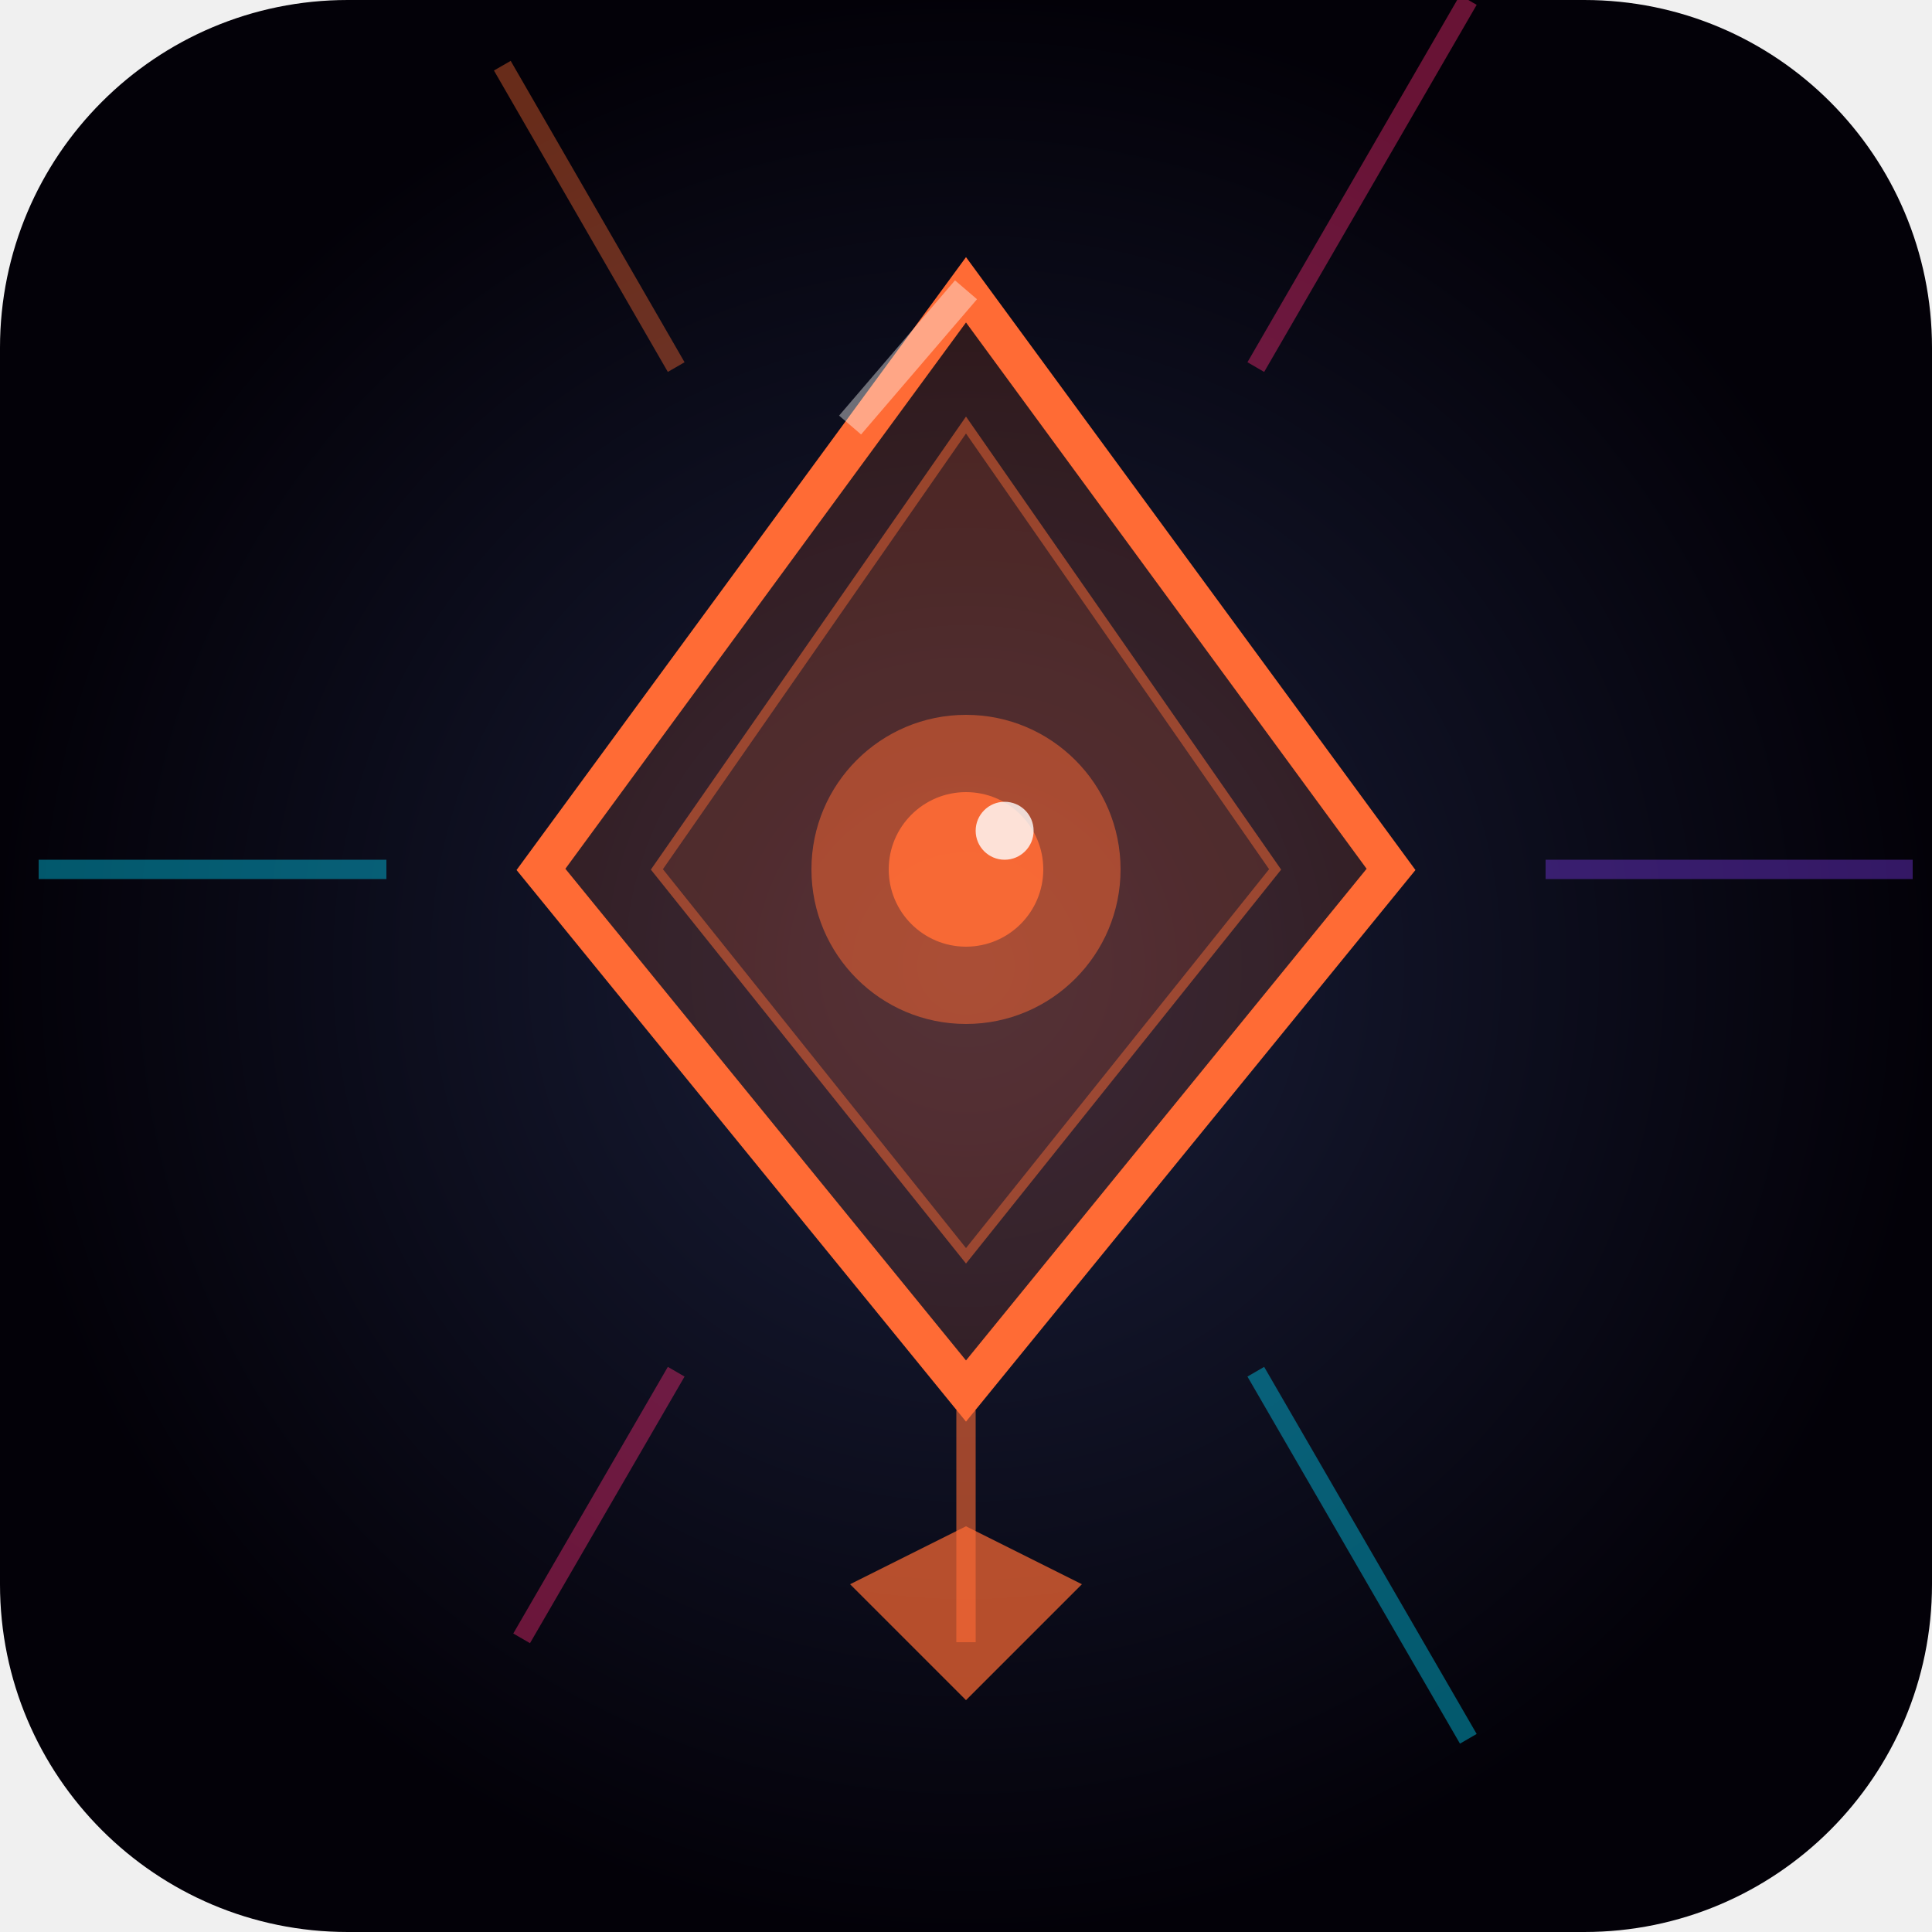
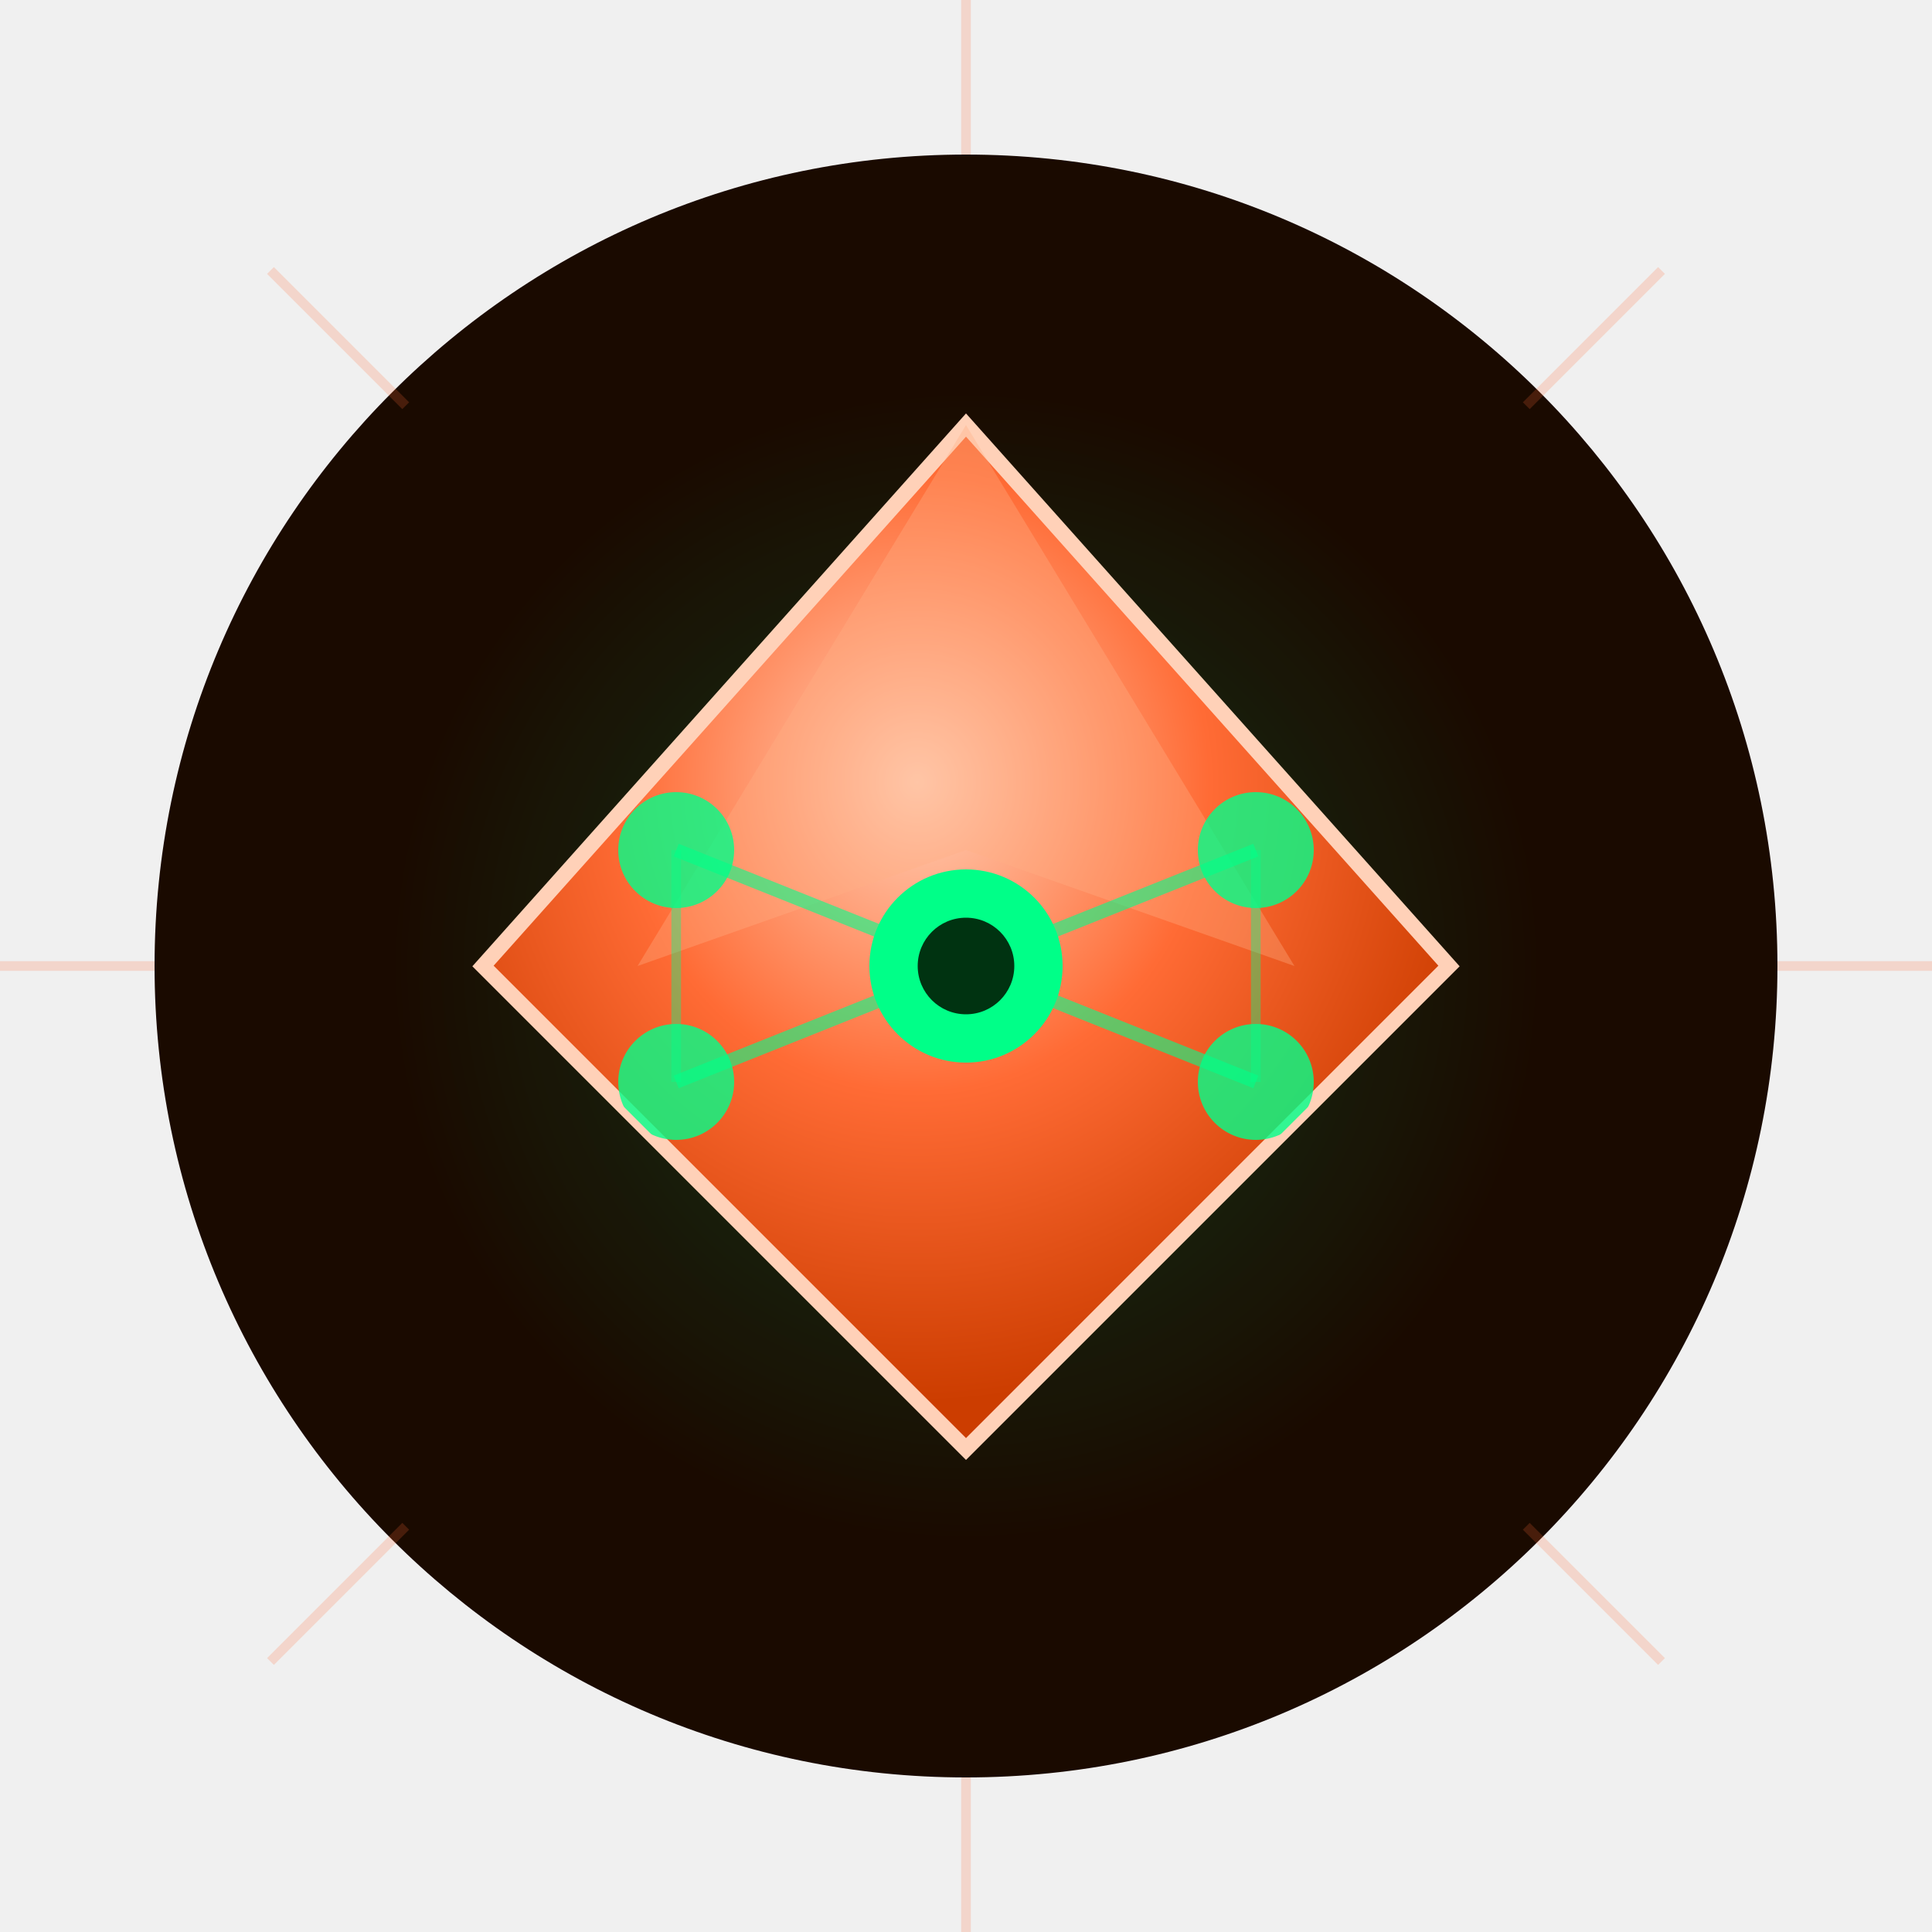
<svg xmlns="http://www.w3.org/2000/svg" viewBox="0 0 100 100" width="200" height="200">
  <defs>
-     <radialGradient id="bg" cx="50%" cy="50%" r="50%">
-       <stop offset="0%" stop-color="#1a1f3a" />
-       <stop offset="100%" stop-color="#030108" />
+     <radialGradient id="aipmDiamondGrad" cx="45%" cy="35%" r="60%">
+       <stop offset="0%" stop-color="#FFD1B8" />
+       <stop offset="50%" stop-color="#FF6B35" />
+       <stop offset="100%" stop-color="#CC3D00" />
    </radialGradient>
+     <radialGradient id="aipmGreenGlow" cx="50%" cy="50%" r="50%">
+       <stop offset="0%" stop-color="#00FF88" stop-opacity="0.2" />
+       <stop offset="100%" stop-color="#00FF88" stop-opacity="0" />
+     </radialGradient>
+     <clipPath id="aipmDiamondClip">
+       <path d="M 50 22 L 75 50 L 50 75 L 25 50 Z" />
+     </clipPath>
  </defs>
-   <rect width="100" height="100" rx="18" fill="url(#bg)" />
-   <line x1="80.0" y1="45.0" x2="99.0" y2="45.0" stroke="#7C3AED" stroke-width="1" opacity="0.4" />
-   <line x1="65.0" y1="71.0" x2="76.0" y2="90.0" stroke="#00D9FF" stroke-width="1" opacity="0.4" />
-   <line x1="35.0" y1="71.0" x2="27.0" y2="84.8" stroke="#FF2D78" stroke-width="1" opacity="0.4" />
-   <line x1="20.0" y1="45.0" x2="2.0" y2="45.0" stroke="#00D9FF" stroke-width="1" opacity="0.4" />
-   <line x1="35.0" y1="19.0" x2="26.0" y2="3.4" stroke="#FF6B35" stroke-width="1" opacity="0.4" />
-   <line x1="65.0" y1="19.0" x2="76.0" y2="-0.0" stroke="#FF2D78" stroke-width="1" opacity="0.4" />
-   <path d="M50,15 L72,45 L50,72 L28,45 Z" fill="rgba(255,107,53,0.15)" stroke="#FF6B35" stroke-width="2" />
-   <path d="M50,22 L66,45 L50,65 L34,45 Z" fill="rgba(255,107,53,0.25)" stroke="#FF6B35" stroke-width="0.5" opacity="0.5" />
-   <circle cx="50" cy="45" r="8" fill="rgba(255,107,53,0.5)" />
-   <circle cx="50" cy="45" r="4" fill="#FF6B35" opacity="0.9" />
-   <circle cx="52" cy="43" r="1.5" fill="white" opacity="0.8" />
-   <line x1="44" y1="22" x2="50" y2="15" stroke="white" stroke-width="1.5" opacity="0.4" />
-   <line x1="50" y1="73" x2="50" y2="85" stroke="#FF6B35" stroke-width="1" opacity="0.6" />
-   <polygon points="50,88 56,82 50,79 44,82" fill="#FF6B35" opacity="0.7" />
+   <circle cx="50" cy="50" r="42" fill="#1A0A00" />
+   <circle cx="50" cy="50" r="30" fill="url(#aipmGreenGlow)" />
+   <g opacity="0.2" stroke="#FF6B35" stroke-width="0.5">
+     <line x1="50" y1="8" x2="50" y2="0" />
+     <line x1="50" y1="92" x2="50" y2="100" />
+     <line x1="8" y1="50" x2="0" y2="50" />
+     <line x1="92" y1="50" x2="100" y2="50" />
+     <line x1="21" y1="21" x2="14" y2="14" />
+     <line x1="79" y1="21" x2="86" y2="14" />
+     <line x1="21" y1="79" x2="14" y2="86" />
+     <line x1="79" y1="79" x2="86" y2="86" />
+   </g>
+   <path d="M 50 22 L 75 50 L 50 75 L 25 50 Z" fill="url(#aipmDiamondGrad)" stroke="#FFD1B8" stroke-width="0.8" />
+   <path d="M 50 22 L 67 50 L 50 44 L 33 50 Z" fill="#FFB085" opacity="0.35" />
+   <g clip-path="url(#aipmDiamondClip)">
+     <line x1="35" y1="44" x2="50" y2="50" stroke="#00FF88" stroke-width="0.7" opacity="0.6" />
+     <line x1="35" y1="56" x2="50" y2="50" stroke="#00FF88" stroke-width="0.7" opacity="0.6" />
+     <line x1="65" y1="44" x2="50" y2="50" stroke="#00FF88" stroke-width="0.7" opacity="0.6" />
+     <line x1="65" y1="56" x2="50" y2="50" stroke="#00FF88" stroke-width="0.7" opacity="0.6" />
+     <line x1="35" y1="44" x2="35" y2="56" stroke="#00FF88" stroke-width="0.5" opacity="0.4" />
+     <line x1="65" y1="44" x2="65" y2="56" stroke="#00FF88" stroke-width="0.5" opacity="0.4" />
+     <circle cx="35" cy="44" r="3" fill="#00FF88" opacity="0.8" />
+     <circle cx="35" cy="56" r="3" fill="#00FF88" opacity="0.8" />
+     <circle cx="65" cy="44" r="3" fill="#00FF88" opacity="0.8" />
+     <circle cx="65" cy="56" r="3" fill="#00FF88" opacity="0.8" />
+     <circle cx="50" cy="50" r="5" fill="#00FF88" />
+     <circle cx="50" cy="50" r="2.5" fill="#003311" />
+   </g>
</svg>
